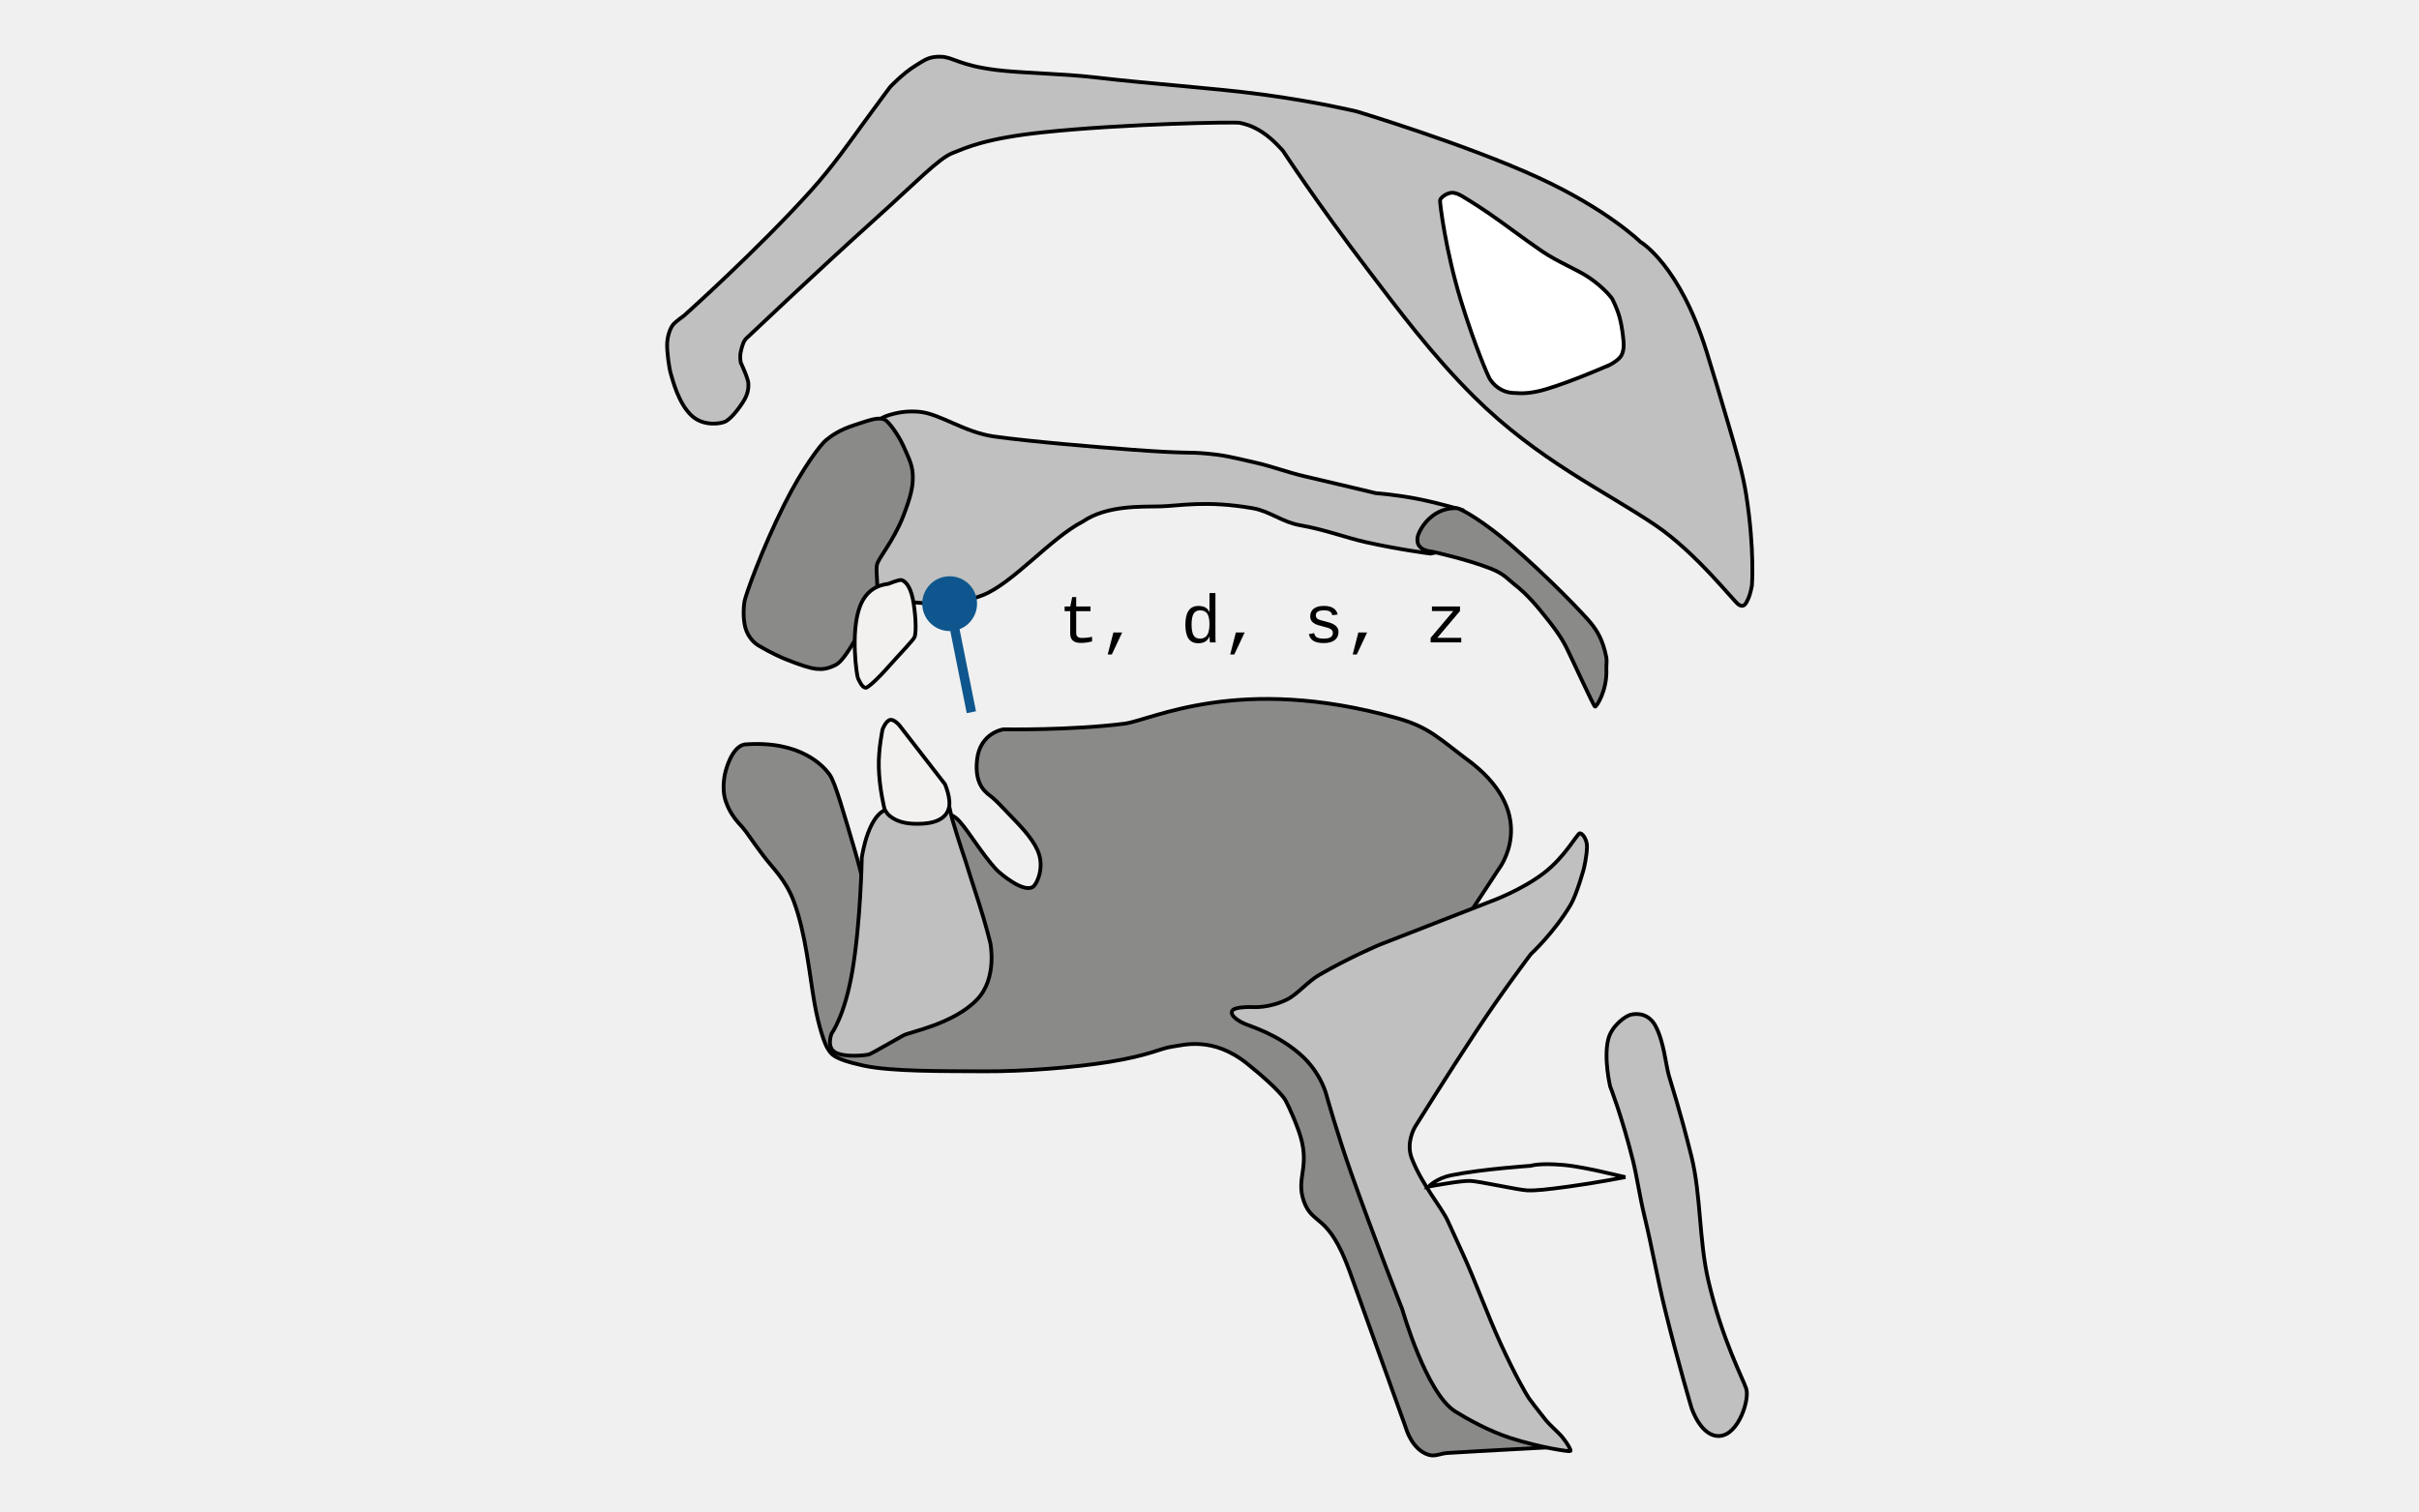
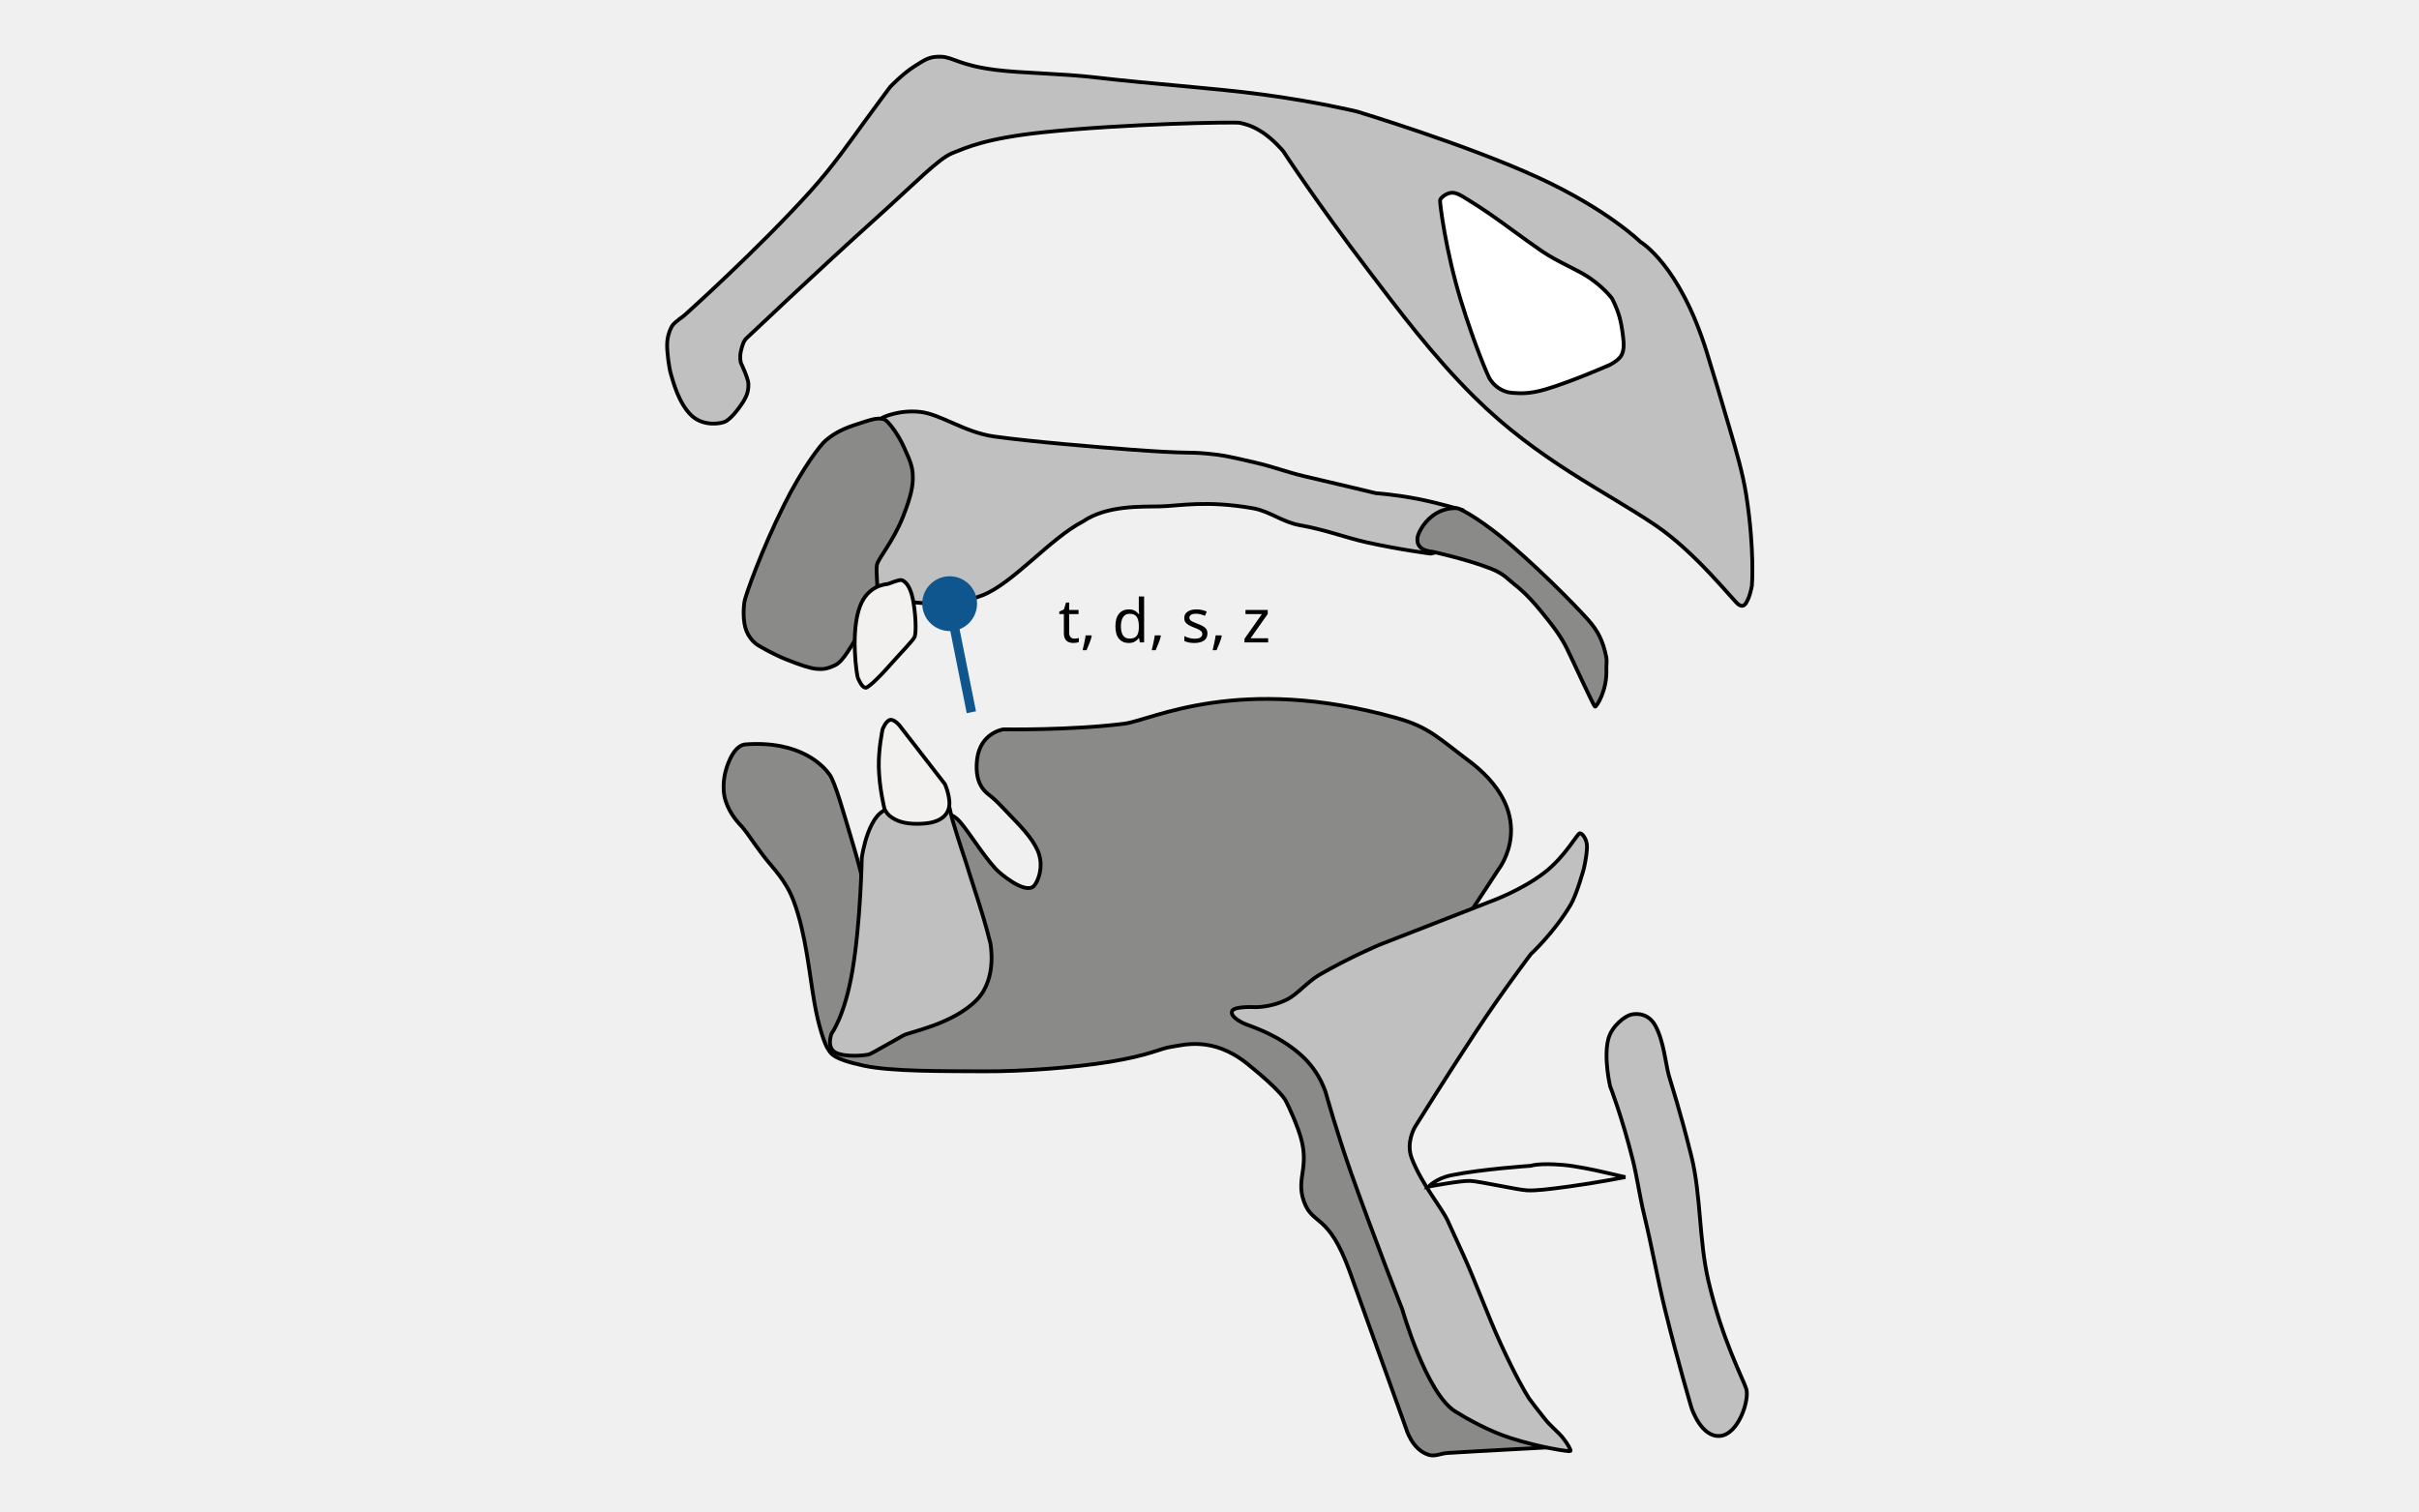
<svg xmlns="http://www.w3.org/2000/svg" width="1280px" height="800px" viewBox="0 0 1280 800" version="1.1">
  <g id="Page-1" stroke="none" stroke-width="1" fill="none" fill-rule="evenodd">
    <g id="speech-tract-tdsz">
      <rect id="Rectangle" x="0" y="0" width="1280" height="800" />
      <g id="speech-tract" transform="translate(353, 30)">
        <path d="M41.009,364.017 C34.129,365.167 31.009,378.017 31.009,378.017 C31.009,378.017 28.469,386.407 31.009,394.017 C33.469,401.407 37.849,405.567 40.009,408.017 C42.169,410.467 44.699,414.657 51.009,423.017 C55.789,429.347 62.709,435.527 67.009,447.017 C73.399,464.097 75.229,485.167 78.009,501.017 C80.199,513.517 83.439,522.787 85.009,525.017 C86.579,527.247 86.699,530.287 104.009,534.017 C118.739,537.187 146.269,536.897 168.009,537.017 C188.349,537.127 215.519,535.017 234.009,532.017 C255.599,528.507 260.919,524.867 267.009,524.017 C273.099,523.167 288.589,518.227 307.009,533.017 C324.029,546.687 327.009,552.017 327.009,552.017 C327.009,552.017 330.209,557.677 334.009,568.017 C341.169,587.597 332.249,592.877 337.009,606.017 C341.679,618.897 349.859,611.697 361.159,642.917 C376.359,685.127 391.009,726.017 391.009,726.017 C391.009,726.017 394.069,737.267 403.009,740.017 C406.359,741.047 409.149,739.267 413.009,739.017 C421.189,738.487 430.009,738.017 430.009,738.017 L467.009,736.017 L433.009,702.017 L393.009,613.017 L373.009,526.017 L419.009,462.017 L440.009,430.017 C440.009,430.017 461.779,402.417 426.009,374.017 C408.129,360.687 403.509,354.937 386.009,350.017 C302.379,326.507 256.309,351.197 242.009,353.017 C213.689,356.617 178.009,356.017 178.009,356.017 C178.009,356.017 165.639,357.677 164.009,372.017 C162.379,386.357 169.559,389.917 172.009,392.017 C174.459,394.117 176.269,396.047 181.009,401.017 C186.119,406.377 192.849,412.947 196.009,420.017 C199.919,428.757 195.809,437.337 194.009,439.017 C189.279,443.427 176.069,432.267 174.009,430.017 C166.549,421.857 160.249,411.047 155.009,405.017 C151.729,401.237 149.009,401.017 149.009,401.017 L129.009,415.017 L129.009,449.017 L116.009,452.017 L106.009,447.017 C106.009,447.017 103.349,433.537 99.009,419.017 C93.489,400.527 88.979,384.167 86.009,380.017 C83.039,375.867 70.979,361.687 41.009,364.017 Z" id="Path" stroke="#000000" stroke-width="2" fill="#8A8A89" />
        <path d="M478.009,738.017 C477.579,738.407 462.199,736.247 446.009,731.017 C434.769,727.387 423.299,720.947 417.009,717.017 C401.649,707.417 389.009,663.017 389.009,663.017 C389.009,663.017 373.609,623.787 362.009,591.017 C354.559,569.957 349.009,550.017 349.009,550.017 C349.009,550.017 346.309,537.877 335.009,528.017 C322.849,517.407 309.489,513.477 306.009,512.017 C302.529,510.557 297.719,507.607 299.009,505.017 C300.209,502.617 310.009,503.017 310.009,503.017 C310.009,503.017 318.489,503.707 328.009,499.017 C333.359,496.377 339.049,489.467 345.009,486.017 C361.119,476.677 377.009,470.017 377.009,470.017 L436.009,447.017 C436.009,447.017 451.909,441.287 464.009,432.017 C475.379,423.307 481.629,410.977 483.009,411.017 C484.389,411.057 486.819,414.387 486.75,418.137 C486.659,423.467 485.009,430.017 485.009,430.017 C485.009,430.017 481.349,443.427 478.009,449.017 C469.209,463.767 457.009,475.017 457.009,475.017 C457.009,475.017 442.269,494.397 428.009,516.017 C411.449,541.127 396.819,564.757 396.009,566.017 C395.199,567.277 390.939,574.987 394.009,583.017 C399.299,596.837 409.789,609.037 413.009,616.017 C416.229,622.997 416.409,623.447 421.299,634.137 C427.299,647.247 434.069,665.837 441.009,681.017 C448.539,697.467 453.999,706.927 456.009,710.017 C456.799,711.227 460.369,715.817 464.409,720.937 C467.569,724.947 471.369,727.717 474.009,731.017 C476.569,734.217 478.439,737.627 478.009,738.017 Z" id="Path" stroke="#000000" stroke-width="2" fill="#BFC0BF" />
        <path d="M87.009,517.017 C87.009,517.017 93.949,507.897 98.009,484.017 C102.429,457.987 103.009,424.017 103.009,424.017 C103.009,424.017 106.549,397.557 119.009,398.017 C123.729,398.187 139.469,384.977 145.009,389.017 C149.159,392.047 149.229,397.937 151.009,404.017 C154.109,414.587 158.009,426.017 158.009,426.017 C158.009,426.017 161.509,437.277 165.009,448.017 C168.509,458.777 171.009,469.017 171.009,469.017 C171.009,469.017 174.929,487.627 164.009,499.017 C151.529,512.027 128.599,516.067 125.009,518.017 C121.419,519.967 108.439,527.507 107.009,528.017 C105.579,528.527 94.149,529.847 89.009,527.017 C84.149,524.347 87.009,517.017 87.009,517.017 Z" id="Path" stroke="#000000" stroke-width="2" fill="#BFC0BF" />
        <path d="M114.009,356.017 C114.009,356.017 111.779,366.457 112.009,376.017 C112.279,387.307 115.009,398.017 115.009,398.017 C115.009,398.017 115.839,400.337 118.009,402.017 C121.439,404.687 125.909,406.017 132.009,406.017 C135.739,406.017 146.609,406.017 149.009,398.017 C150.519,392.997 147.009,385.017 147.009,385.017 L123.009,354.017 C123.009,354.017 120.179,350.537 118.009,351.017 C115.679,351.537 114.009,356.017 114.009,356.017 Z" id="Path" stroke="#000000" stroke-width="2" fill="#F2F1F0" />
        <path d="M542.009,715.017 C542.009,715.017 534.939,691.277 528.009,663.017 C524.039,646.837 521.199,630.377 517.009,613.017 C514.579,602.957 513.219,592.877 511.009,584.017 C505.159,560.607 499.009,545.017 499.009,545.017 C499.009,545.017 495.459,530.167 498.009,520.017 C499.779,512.987 506.959,507.727 510.009,507.017 C513.419,506.227 519.419,506.377 523.009,513.017 C527.369,521.087 528.429,533.287 530.009,539.017 C531.589,544.747 535.669,556.497 542.009,582.017 C547.119,602.557 545.949,626.387 551.009,648.017 C558.289,679.097 569.179,699.397 571.009,705.017 C572.839,710.637 567.029,729.287 557.009,730.017 C546.989,730.747 542.009,715.017 542.009,715.017 Z" id="Path" stroke="#000000" stroke-width="2" fill="#BFC0BF" />
        <path d="M114.009,191.017 L108.009,287.017 L133.009,289.017 C133.009,289.017 151.189,291.317 167.009,285.017 C183.169,278.577 202.859,254.867 220.009,246.017 C232.739,237.327 251.029,238.247 261.009,238.017 C270.989,237.787 285.189,234.677 310.009,239.017 C318.929,240.577 325.459,246.347 335.009,248.017 C348.559,250.387 358.769,254.517 370.009,257.017 C388.129,261.037 404.009,263.017 404.009,263.017 C404.009,263.017 418.599,260.447 421.009,253.017 C423.419,245.587 421.009,240.017 421.009,240.017 C421.009,240.017 408.499,236.267 397.009,234.017 C385.499,231.767 375.009,231.017 375.009,231.017 C375.009,231.017 359.119,227.177 337.009,222.017 C328.399,220.007 320.499,216.977 312.009,215.017 C297.929,211.767 294.819,210.907 285.009,210.017 C275.199,209.127 275.499,210.207 246.009,208.017 C227.249,206.627 192.069,203.697 173.009,201.017 C157.489,198.837 144.679,189.207 134.009,188.017 C122.519,186.737 114.009,191.017 114.009,191.017 Z" id="Path" stroke="#000000" stroke-width="2" fill="#BFC0BF" />
        <path d="M491.009,344.017 C490.289,343.837 478.959,318.917 476.009,313.017 C473.059,307.117 469.269,301.827 462.009,293.017 C455.289,284.847 450.679,281.047 448.009,279.017 C445.339,276.987 443.039,273.797 436.009,271.017 C423.309,265.997 405.009,262.017 405.009,262.017 C405.009,262.017 400.979,261.737 399.009,260.017 C396.979,258.237 397.009,256.837 397.009,255.017 C397.009,253.197 399.529,247.197 405.009,243.017 C409.999,239.207 415.579,238.757 418.009,239.017 C420.439,239.277 432.459,246.377 446.009,258.017 C466.489,275.607 486.029,296.217 489.009,300.017 C491.989,303.817 495.149,308.487 497.009,318.017 C497.309,319.567 496.939,322.537 497.009,324.017 C497.519,335.377 491.729,344.197 491.009,344.017 Z" id="Path" stroke="#000000" stroke-width="2" fill="#8A8A89" />
        <path d="M84.009,203.017 C81.139,205.367 71.509,218.017 62.009,237.017 C49.839,261.347 41.649,284.807 41.009,288.017 C40.369,291.227 39.969,299.027 42.009,304.017 C44.439,309.947 49.009,312.017 49.009,312.017 C49.009,312.017 55.619,316.057 63.009,319.017 C70.609,322.057 75.749,323.717 79.009,324.017 C82.269,324.317 84.769,324.087 89.009,322.017 C93.249,319.947 97.539,311.887 104.009,301.017 C110.029,290.907 110.379,284.547 111.009,282.017 C111.639,279.487 110.379,272.587 111.009,269.017 C111.639,265.447 119.729,256.647 125.009,243.017 C129.059,232.577 130.139,227.267 130.009,222.017 C129.879,216.767 128.569,213.827 125.009,206.017 C121.899,199.207 116.749,192.687 115.009,192.017 C111.269,190.577 106.619,192.567 99.009,195.017 C91.119,197.557 86.879,200.667 84.009,203.017 Z" id="Path" stroke="#000000" stroke-width="2" fill="#8A8A89" />
        <path d="M101.009,329.017 C100.369,327.897 96.899,304.747 102.009,291.017 C106.329,279.427 116.109,279.277 117.009,279.017 C117.909,278.757 122.599,276.717 124.009,277.017 C125.419,277.317 128.479,279.387 130.009,287.017 C131.479,294.377 131.969,303.897 131.009,307.017 C130.529,308.567 122.849,316.407 117.009,323.017 C111.079,329.727 106.049,334.177 105.009,334.017 C102.929,333.697 101.649,330.137 101.009,329.017 Z" id="Path" stroke="#000000" stroke-width="2" fill="#F2F1F0" />
        <path d="M9.009,137.017 C9.009,137.017 47.759,102.377 76.009,71.017 C87.699,58.047 96.939,44.717 104.009,35.017 C112.779,22.997 118.009,16.017 118.009,16.017 C118.009,16.017 124.569,9.047 131.009,5.017 C136.489,1.587 138.689,-0.193 145.009,0.017 C151.329,0.227 154.579,4.577 174.009,7.017 C187.999,8.777 208.379,8.837 227.009,11.017 C256.999,14.527 289.149,16.557 315.009,20.017 C343.999,23.897 365.009,29.017 365.009,29.017 C365.009,29.017 422.649,46.377 461.009,64.017 C497.609,80.857 515.009,98.017 515.009,98.017 C515.009,98.017 535.629,109.907 550.009,156.017 C553.579,167.467 557.889,181.947 562.009,196.017 C565.639,208.437 569.189,220.377 571.009,232.017 C575.559,261.177 574.009,280.017 574.009,280.017 C574.009,280.017 573.259,284.277 572.009,287.017 C570.759,289.777 569.659,291.757 567.009,290.017 C564.359,288.277 544.589,262.637 523.009,248.017 C496.049,229.747 460.999,213.727 427.009,180.017 C404.939,158.127 386.789,133.737 371.009,113.017 C343.659,77.117 326.009,50.017 326.009,50.017 C326.009,50.017 320.819,43.807 315.009,40.017 C309.329,36.307 305.499,35.587 303.009,35.017 C300.519,34.447 242.179,35.477 199.009,40.017 C168.379,43.237 158.359,48.137 151.009,51.017 C143.659,53.897 131.689,66.527 110.009,86.017 C78.919,113.967 43.499,147.647 42.009,149.017 C40.519,150.387 39.789,152.637 39.009,156.017 C38.289,159.127 39.009,162.017 39.009,162.017 C39.009,162.017 42.949,170.347 43.009,173.017 C43.069,175.687 42.879,178.607 40.009,183.017 C36.449,188.487 33.149,191.807 31.009,193.017 C28.869,194.227 19.439,195.957 13.009,190.017 C5.949,183.497 2.979,171.147 2.009,168.017 C1.039,164.887 -0.111,156.327 0.009,152.017 C0.129,147.707 1.699,143.747 3.009,142.017 C4.319,140.287 9.009,137.017 9.009,137.017 Z" id="Path" stroke="#000000" stroke-width="2" fill="#BFC0BF" />
        <path d="M409.009,76.017 C408.829,77.417 411.969,102.827 420.009,129.017 C427.449,153.257 434.389,168.947 435.009,170.017 C435.629,171.087 437.349,173.927 441.009,176.017 C444.339,177.917 447.179,177.947 449.009,178.017 C450.839,178.087 456.029,178.707 465.009,176.017 C478.159,172.067 495.209,164.687 498.459,163.257 C493.419,165.467 502.779,162.147 505.009,158.017 C506.739,154.807 506.009,150.017 506.009,150.017 C506.009,150.017 505.539,143.617 504.009,138.017 C502.539,132.617 500.009,128.017 500.009,128.017 C500.009,128.017 496.189,122.607 488.009,117.017 C481.549,112.607 471.269,108.667 463.009,103.017 C452.429,95.787 443.099,88.547 435.009,83.017 C427.289,77.737 421.009,74.017 421.009,74.017 C421.009,74.017 417.639,71.787 415.009,72.017 C412.379,72.247 409.189,74.617 409.009,76.017 Z" id="Path" stroke="#000000" stroke-width="2" fill="#FFFFFF" />
        <path d="M457.009,587.017 C457.009,587.017 431.009,588.757 415.009,592.017 C406.899,593.667 403.009,598.017 403.009,598.017 C403.009,598.017 419.959,594.787 425.009,595.017 C430.059,595.247 450.189,599.787 455.009,600.017 C459.829,600.247 466.219,599.467 477.009,598.017 C491.629,596.047 507.009,593.017 507.009,593.017 C507.009,593.017 501.809,591.807 494.009,590.017 C490.679,589.257 480.789,587.147 474.409,586.587 C461.319,585.437 457.009,587.017 457.009,587.017 Z" id="Path" stroke="#000000" stroke-width="2" />
        <path id="Line-6-Copy" d="M146.656,275.282 C154.509,273.711 162.148,278.804 163.718,286.656 C165.122,293.673 161.205,300.519 154.753,303.018 L162.951,344.01 L163.442,346.461 L158.539,347.442 L158.049,344.99 L149.849,303.998 C142.933,304.173 136.685,299.36 135.282,292.344 C133.711,284.491 138.804,276.852 146.656,275.282 Z" fill="#0E568D" fill-rule="nonzero" />
-         <text id="/t/,-/d/,-/s/,-/z/" font-family="CourierNewPSMT, Courier New" font-size="36" font-weight="normal" fill="#000000">
+         <text id="/t/,-/d/,-/s/,-/z/" font-family="Tahoma" font-size="32" font-weight="normal" fill="#000000">
          <tspan x="207" y="310">t, d, s, z</tspan>
        </text>
      </g>
    </g>
  </g>
</svg>
